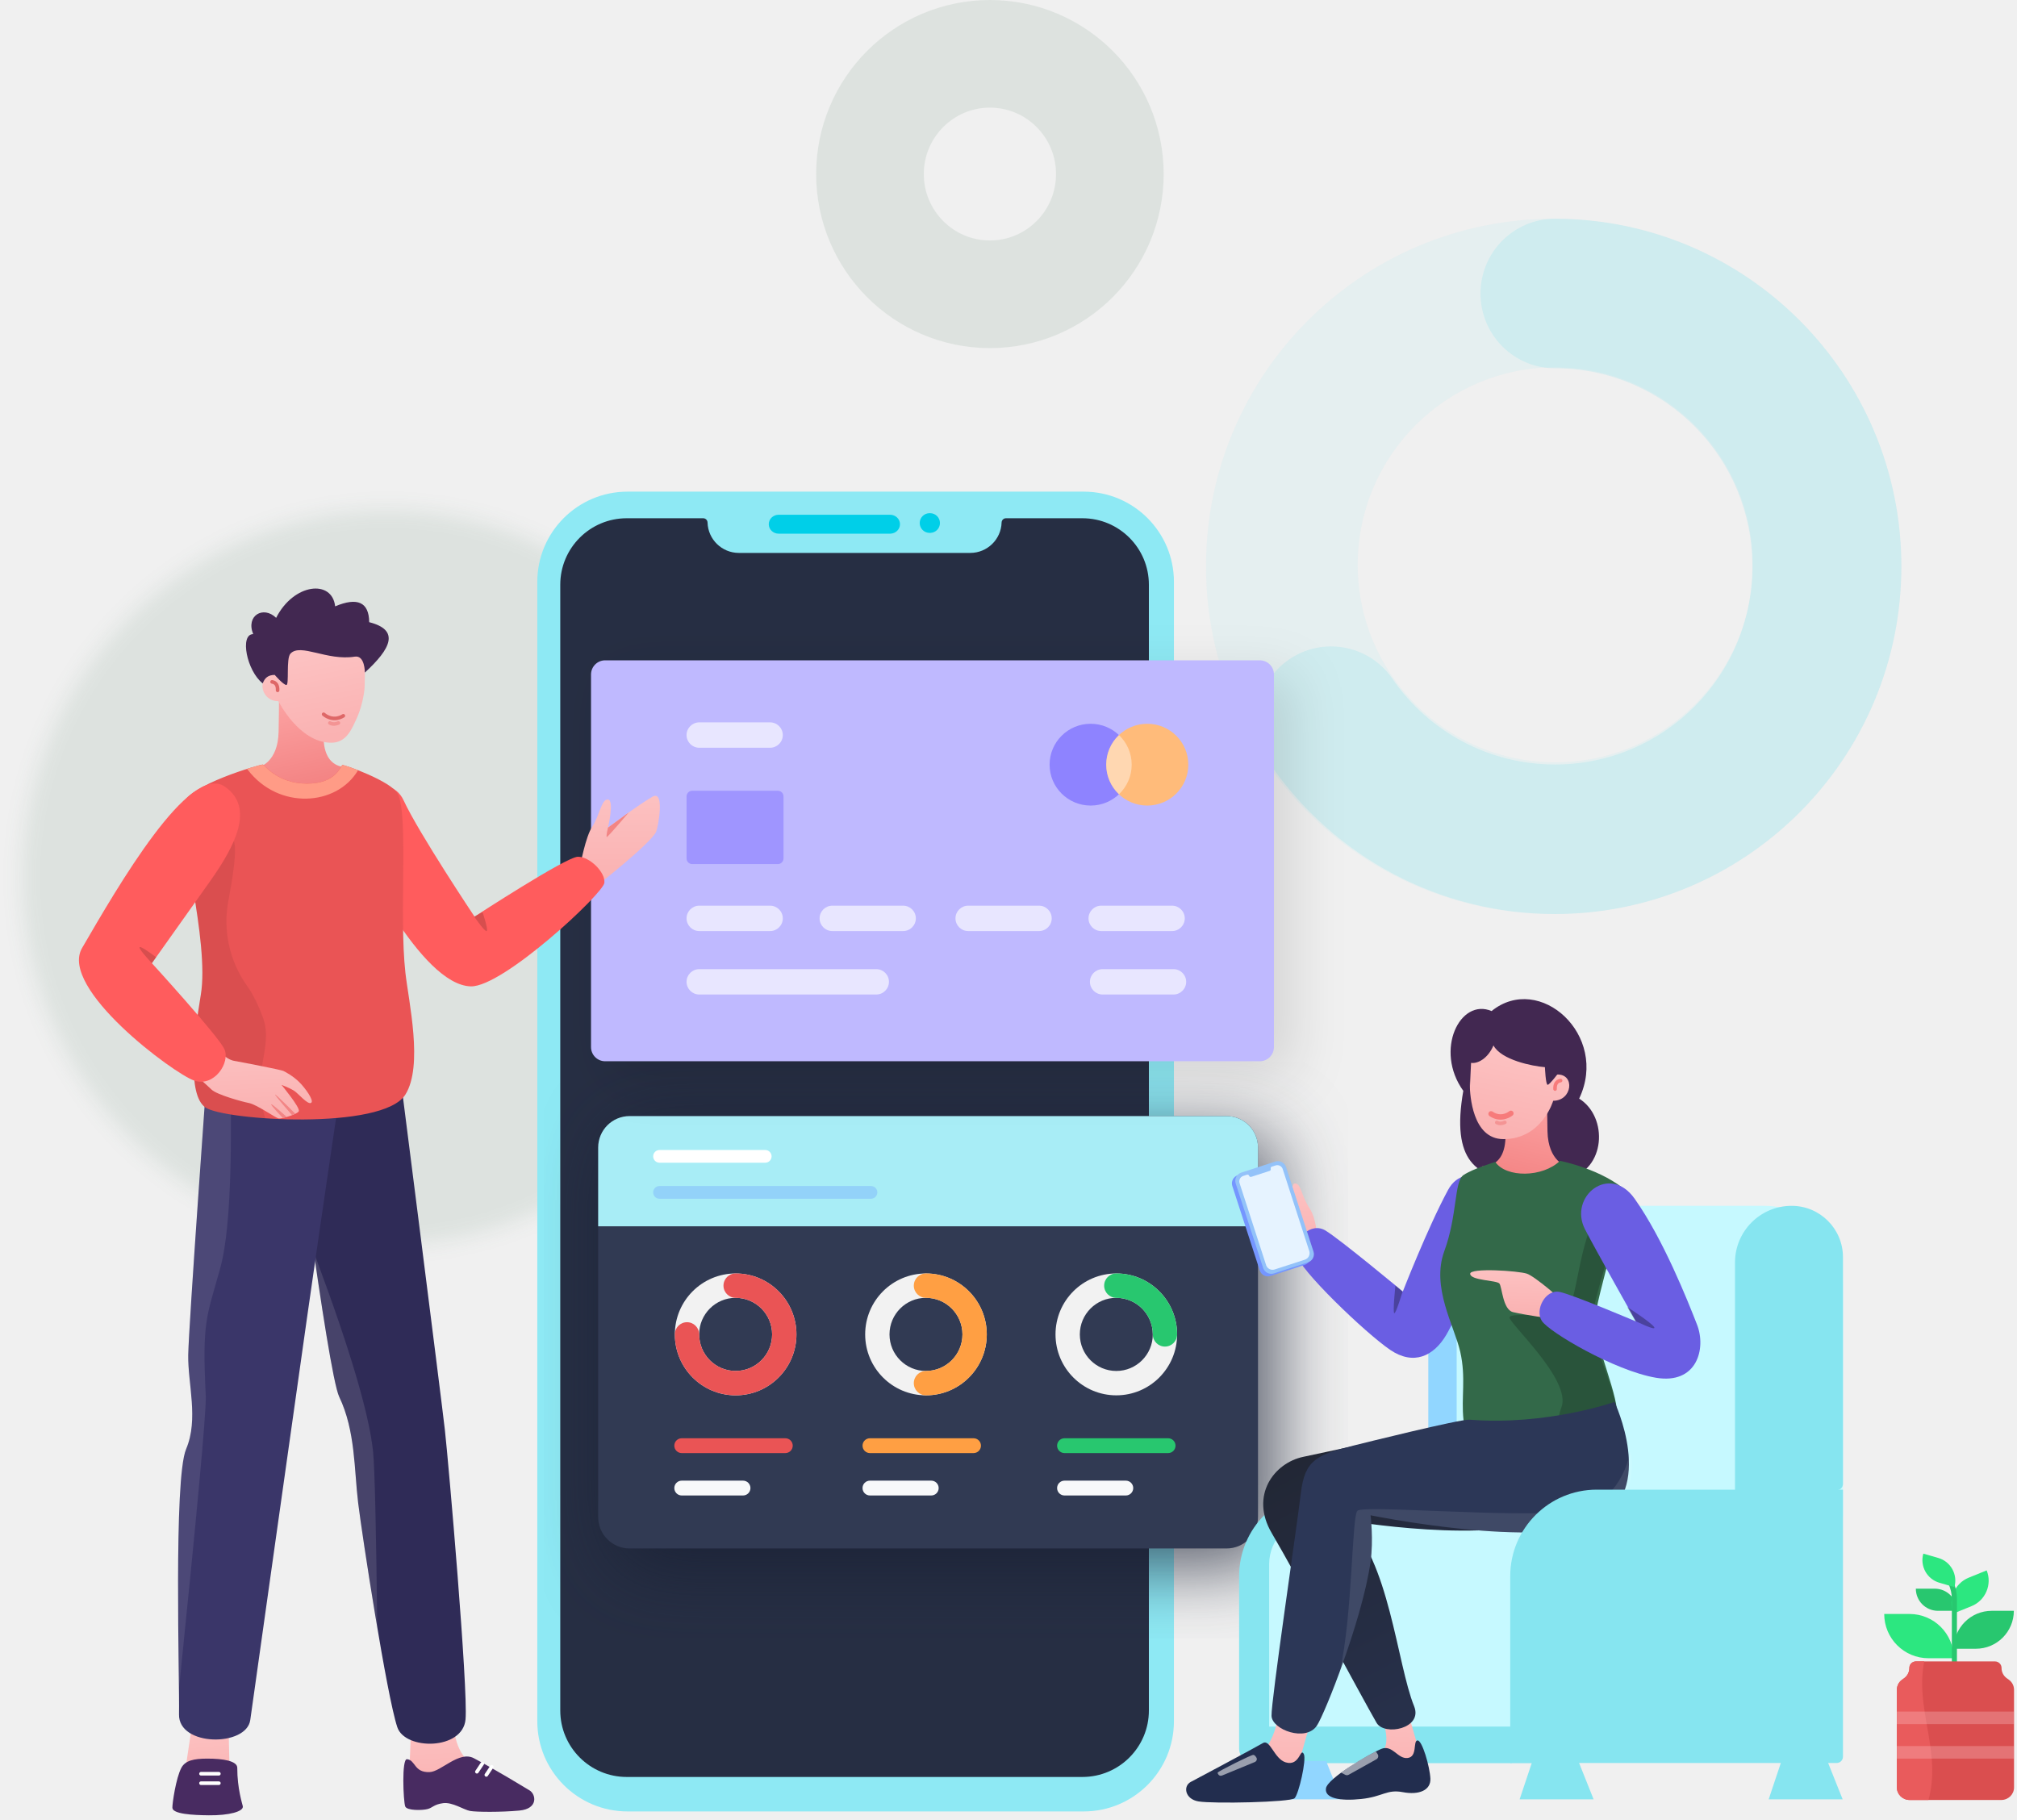
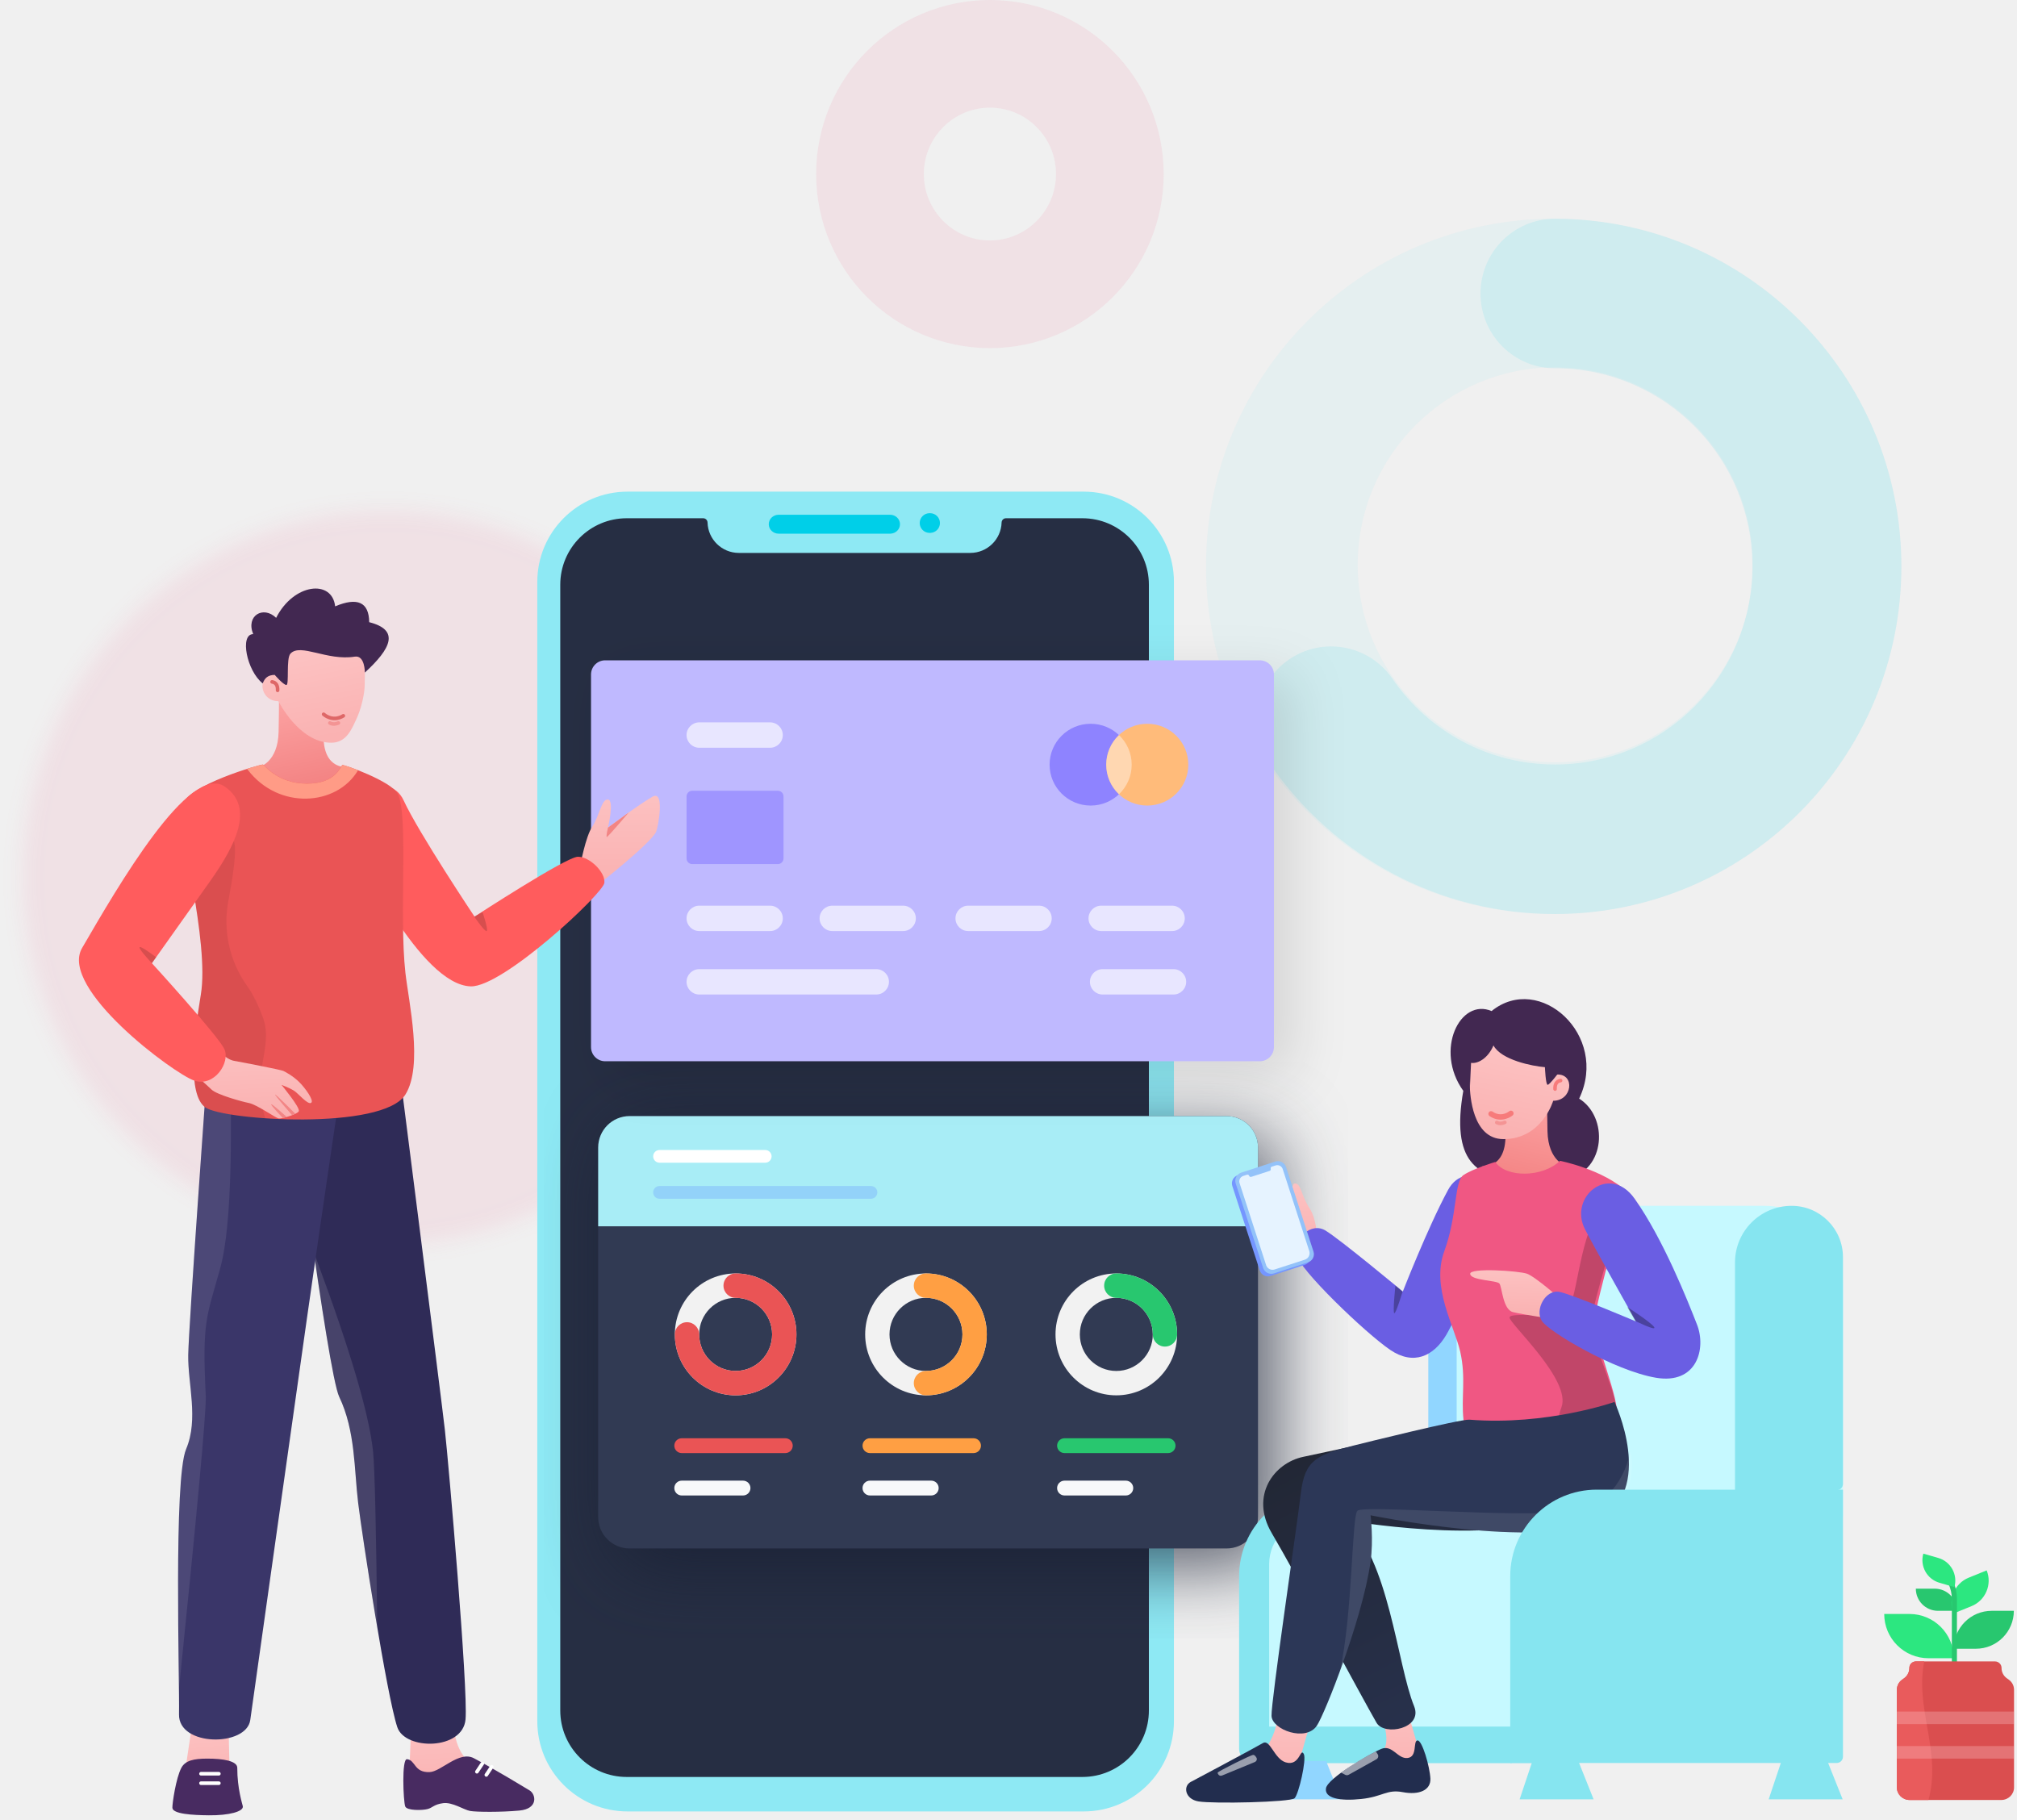
<svg xmlns="http://www.w3.org/2000/svg" width="562" height="507" viewBox="0 0 562 507" fill="none">
  <g id="Illustration">
    <g id="Shape">
      <g id="Oval" opacity="0.1" filter="url(#filter0_f)">
-         <ellipse cx="107.745" cy="244.5" rx="101.745" ry="102.5" fill="#336949" />
+         <ellipse cx="107.745" cy="244.5" rx="101.745" ry="102.5" fill="#F05783" />
      </g>
      <path id="Oval_2" opacity="0.05" fill-rule="evenodd" clip-rule="evenodd" d="M336.032 157.826C336.032 104.326 379.404 60.956 432.906 60.956C486.408 60.956 529.78 104.326 529.78 157.826C529.78 211.326 486.408 254.696 432.906 254.696C379.404 254.696 336.032 211.326 336.032 157.826ZM488.389 157.386C488.389 126.988 463.745 102.346 433.347 102.346C402.948 102.346 378.304 126.988 378.304 157.386C378.304 187.784 402.948 212.426 433.347 212.426C463.745 212.426 488.389 187.784 488.389 157.386Z" fill="#00CFE8" />
-       <ellipse id="Oval_3" opacity="0.1" cx="275.822" cy="48.5" rx="33.416" ry="33.5" stroke="#336949" stroke-width="30" />
+       <ellipse id="Oval_3" opacity="0.1" cx="275.822" cy="48.5" rx="33.416" ry="33.5" stroke="#F05783" stroke-width="30" />
      <path id="Path" opacity="0.1" d="M433.272 60.956C486.572 60.956 529.78 104.326 529.78 157.826C529.78 211.326 486.572 254.696 433.272 254.696C401.162 254.696 371.688 238.816 353.798 212.796C347.287 203.326 349.657 190.352 359.091 183.817C368.431 177.348 381.193 179.615 387.764 188.849L387.961 189.131C398.182 203.997 414.951 213.032 433.272 213.032C463.647 213.032 488.271 188.315 488.271 157.826C488.271 127.642 464.137 103.116 434.181 102.628L433.272 102.621C421.809 102.621 412.517 93.294 412.517 81.789C412.517 70.283 421.809 60.956 433.272 60.956Z" fill="#00CFE8" />
    </g>
    <g id="Mobile Banking App">
      <g id="Phone3">
        <path id="Rectangle" fill-rule="evenodd" clip-rule="evenodd" d="M149.71 162.137C149.71 148.254 160.964 137 174.847 137H301.957C315.84 137 327.094 148.254 327.094 162.137V479.625C327.094 493.508 315.84 504.762 301.957 504.762H174.847C160.964 504.762 149.71 493.508 149.71 479.625V162.137Z" fill="#8EE9F4" />
        <g id="Group 48">
          <path id="Rectangle_2" fill-rule="evenodd" clip-rule="evenodd" d="M156.107 162.933C156.107 152.703 164.4 144.411 174.629 144.411H195.926C196.585 144.411 197.124 144.935 197.144 145.594V145.594C197.28 150.315 201.147 154.072 205.87 154.072H270.352C275.075 154.072 278.942 150.315 279.079 145.594V145.594C279.098 144.935 279.637 144.411 280.297 144.411H301.593C311.822 144.411 320.115 152.703 320.115 162.933V476.634C320.115 486.863 311.822 495.156 301.593 495.156H174.629C164.4 495.156 156.107 486.863 156.107 476.634V162.933Z" fill="#262E43" />
          <mask id="mask0" mask-type="alpha" maskUnits="userSpaceOnUse" x="156" y="144" width="165" height="352">
            <path id="Rectangle_3" fill-rule="evenodd" clip-rule="evenodd" d="M156.107 162.933C156.107 152.703 164.4 144.411 174.629 144.411H195.926C196.585 144.411 197.124 144.935 197.144 145.594V145.594C197.28 150.315 201.147 154.072 205.87 154.072H270.352C275.075 154.072 278.942 150.315 279.079 145.594V145.594C279.098 144.935 279.637 144.411 280.297 144.411H301.593C311.822 144.411 320.115 152.703 320.115 162.933V476.634C320.115 486.863 311.822 495.156 301.593 495.156H174.629C164.4 495.156 156.107 486.863 156.107 476.634V162.933Z" fill="white" />
          </mask>
          <g mask="url(#mask0)">
            <ellipse id="Oval_4" cx="218.287" cy="357.888" rx="14.067" ry="14.053" fill="#E97EFF" fill-opacity="0.549" />
            <path id="Rectangle_4" fill-rule="evenodd" clip-rule="evenodd" d="M176.086 209.239C176.086 206.692 178.15 204.628 180.697 204.628H296.76C299.307 204.628 301.371 206.692 301.371 209.239V209.239C301.371 211.785 299.307 213.85 296.76 213.85H180.697C178.15 213.85 176.086 211.785 176.086 209.239V209.239Z" fill="#E97EFF" fill-opacity="0.549" />
          </g>
        </g>
        <path id="Path_2" d="M248.017 143.438C249.534 143.438 250.764 144.618 250.764 146.073C250.764 147.496 249.588 148.656 248.118 148.706L248.017 148.708H216.95C215.432 148.708 214.202 147.529 214.202 146.073C214.202 144.65 215.378 143.491 216.849 143.44L216.95 143.438H248.017Z" fill="#00CFE8" />
        <path id="Path_3" d="M259.151 142.999C260.669 142.999 261.899 144.228 261.899 145.744C261.899 147.226 260.723 148.434 259.252 148.487L259.151 148.489H259.007C257.49 148.489 256.26 147.26 256.26 145.744C256.26 144.262 257.436 143.054 258.907 143.001L259.007 142.999H259.151Z" fill="#00CFE8" />
      </g>
      <g id="BoardPieChart">
        <g id="Rectangle_5" filter="url(#filter1_d)">
          <path fill-rule="evenodd" clip-rule="evenodd" d="M166.672 319.757C166.672 314.921 170.592 311 175.429 311H341.763C346.6 311 350.52 314.921 350.52 319.757V422.729C350.52 427.565 346.6 431.486 341.763 431.486H175.429C170.592 431.486 166.672 427.565 166.672 422.729V319.757Z" fill="#313A53" />
        </g>
        <mask id="mask1" mask-type="alpha" maskUnits="userSpaceOnUse" x="166" y="311" width="185" height="121">
          <path id="Rectangle_6" fill-rule="evenodd" clip-rule="evenodd" d="M166.672 319.757C166.672 314.921 170.592 311 175.429 311H341.763C346.6 311 350.52 314.921 350.52 319.757V422.729C350.52 427.565 346.6 431.486 341.763 431.486H175.429C170.592 431.486 166.672 427.565 166.672 422.729V319.757Z" fill="white" />
        </mask>
        <g mask="url(#mask1)">
          <path id="Rectangle_7" fill-rule="evenodd" clip-rule="evenodd" d="M162.547 306.275H355.234V341.712H162.547L162.547 306.275Z" fill="#A8EDF6" />
          <path id="Rectangle_8" opacity="0.366" fill-rule="evenodd" clip-rule="evenodd" d="M181.992 332.262C181.992 331.284 182.785 330.49 183.764 330.49H242.682C243.66 330.49 244.453 331.284 244.453 332.262V332.262C244.453 333.241 243.66 334.034 242.682 334.034H183.764C182.785 334.034 181.992 333.241 181.992 332.262V332.262Z" fill="#6FA3FF" />
          <rect id="Rectangle_9" x="181.992" y="320.45" width="32.998" height="3.544" rx="1.772" fill="white" />
          <rect id="Rectangle_10" x="187.885" y="400.774" width="32.998" height="4.134" rx="2.067" fill="#EA5455" />
          <path id="Rectangle_11" fill-rule="evenodd" clip-rule="evenodd" d="M187.885 414.653C187.885 413.512 188.81 412.586 189.952 412.586H207.031C208.173 412.586 209.098 413.512 209.098 414.653V414.653C209.098 415.795 208.173 416.72 207.031 416.72H189.952C188.81 416.72 187.885 415.795 187.885 414.653V414.653Z" fill="#F8F9FA" />
          <rect id="Rectangle_12" x="240.329" y="400.774" width="32.998" height="4.134" rx="2.067" fill="#FF9F43" />
          <path id="Rectangle_13" fill-rule="evenodd" clip-rule="evenodd" d="M240.329 414.653C240.329 413.512 241.255 412.586 242.396 412.586H259.475C260.617 412.586 261.542 413.512 261.542 414.653V414.653C261.542 415.795 260.617 416.72 259.475 416.72H242.396C241.255 416.72 240.329 415.795 240.329 414.653V414.653Z" fill="#F8F9FA" />
          <rect id="Rectangle_14" x="294.541" y="400.774" width="32.998" height="4.134" rx="2.067" fill="#28C76F" />
          <path id="Rectangle_15" fill-rule="evenodd" clip-rule="evenodd" d="M294.541 414.653C294.541 413.512 295.467 412.586 296.608 412.586H313.687C314.829 412.586 315.754 413.512 315.754 414.653V414.653C315.754 415.795 314.829 416.72 313.687 416.72H296.608C295.467 416.72 294.541 415.795 294.541 414.653V414.653Z" fill="#F8F9FA" />
          <g id="Group 3">
            <path id="Oval_5" fill-rule="evenodd" clip-rule="evenodd" d="M311.04 388.814C320.396 388.814 327.981 381.211 327.981 371.834C327.981 362.456 320.396 354.853 311.04 354.853C301.683 354.853 294.099 362.456 294.099 371.834C294.099 381.211 301.683 388.814 311.04 388.814ZM311.04 382.022C305.426 382.022 300.875 377.46 300.875 371.834C300.875 366.207 305.426 361.645 311.04 361.645C316.654 361.645 321.204 366.207 321.204 371.834C321.204 377.46 316.654 382.022 311.04 382.022Z" fill="#F2F2F2" />
            <path id="Path_4" fill-rule="evenodd" clip-rule="evenodd" d="M327.981 371.834C327.981 362.456 320.396 354.853 311.04 354.853C309.168 354.853 307.651 356.374 307.651 358.249C307.651 360.125 309.168 361.645 311.04 361.645C316.59 361.645 321.101 366.104 321.203 371.642L321.204 371.834C321.204 373.709 322.721 375.23 324.593 375.23C326.464 375.23 327.981 373.709 327.981 371.834Z" fill="#28C76F" />
          </g>
          <g id="Group 4">
            <path id="Oval_6" fill-rule="evenodd" clip-rule="evenodd" d="M258.007 388.814C267.363 388.814 274.948 381.211 274.948 371.834C274.948 362.456 267.363 354.853 258.007 354.853C248.65 354.853 241.065 362.456 241.065 371.834C241.065 381.211 248.65 388.814 258.007 388.814ZM258.007 382.022C252.393 382.022 247.842 377.46 247.842 371.834C247.842 366.207 252.393 361.645 258.007 361.645C263.62 361.645 268.171 366.207 268.171 371.834C268.171 377.46 263.62 382.022 258.007 382.022Z" fill="#F2F2F2" />
            <path id="Path_5" d="M258.006 388.814C267.363 388.814 274.948 381.211 274.948 371.834C274.948 362.456 267.363 354.853 258.006 354.853C256.135 354.853 254.618 356.374 254.618 358.249C254.618 360.125 256.135 361.645 258.006 361.645C263.62 361.645 268.171 366.207 268.171 371.834C268.171 377.396 263.723 381.918 258.197 382.02L258.006 382.022C256.135 382.022 254.618 383.542 254.618 385.418C254.618 387.293 256.135 388.814 258.006 388.814Z" fill="#FF9F43" />
          </g>
          <g id="Group 6">
            <path id="Oval_7" fill-rule="evenodd" clip-rule="evenodd" d="M204.973 388.814C214.33 388.814 221.915 381.211 221.915 371.834C221.915 362.456 214.33 354.853 204.973 354.853C195.617 354.853 188.032 362.456 188.032 371.834C188.032 381.211 195.617 388.814 204.973 388.814ZM204.973 382.022C199.36 382.022 194.809 377.46 194.809 371.834C194.809 366.207 199.36 361.645 204.973 361.645C210.587 361.645 215.138 366.207 215.138 371.834C215.138 377.46 210.587 382.022 204.973 382.022Z" fill="#F2F2F2" />
            <path id="Path_6" fill-rule="evenodd" clip-rule="evenodd" d="M188.032 371.834C188.032 381.211 195.617 388.814 204.973 388.814C214.33 388.814 221.915 381.211 221.915 371.834C221.915 362.456 214.33 354.853 204.973 354.853C203.102 354.853 201.585 356.374 201.585 358.249C201.585 360.125 203.102 361.645 204.973 361.645C210.587 361.645 215.138 366.207 215.138 371.834C215.138 377.46 210.587 382.022 204.973 382.022C199.36 382.022 194.809 377.46 194.809 371.834C194.809 369.958 193.292 368.437 191.42 368.437C189.549 368.437 188.032 369.958 188.032 371.834Z" fill="#EA5455" />
          </g>
        </g>
      </g>
      <g id="VisaCard2">
        <g id="Rectangle_16" filter="url(#filter2_d)">
          <path fill-rule="evenodd" clip-rule="evenodd" d="M168.62 184H351.014C353.192 184 354.958 185.771 354.958 187.955V291.769C354.958 293.953 353.192 295.723 351.014 295.723H168.62C166.442 295.723 164.677 293.953 164.677 291.769V187.955C164.677 185.771 166.442 184 168.62 184Z" fill="#BFB9FF" />
        </g>
        <g id="Group 46">
          <g id="Group 45">
            <g id="Group 43">
              <ellipse id="Oval_8" cx="303.887" cy="213.077" rx="11.437" ry="11.395" fill="#8E83FF" />
              <ellipse id="Oval Copy 10" cx="319.661" cy="213.077" rx="11.437" ry="11.395" fill="#FFBB7A" />
              <path id="Path_7" fill-rule="evenodd" clip-rule="evenodd" d="M311.67 204.925L311.775 204.827C313.961 206.902 315.323 209.831 315.323 213.077C315.323 216.323 313.961 219.252 311.775 221.327C309.587 219.253 308.225 216.323 308.225 213.077C308.225 209.882 309.544 206.994 311.67 204.925L311.775 204.827L311.67 204.925Z" fill="white" fill-opacity="0.416" />
            </g>
            <path id="Rectangle_17" fill-rule="evenodd" clip-rule="evenodd" d="M192.873 220.346H216.732C217.604 220.346 218.31 221.05 218.31 221.918V239.207C218.31 240.075 217.604 240.779 216.732 240.779H192.873C192.002 240.779 191.296 240.075 191.296 239.207V221.918C191.296 221.05 192.002 220.346 192.873 220.346Z" fill="#9F95FF" />
          </g>
          <g id="Group 44">
            <path id="Rectangle_18" fill-rule="evenodd" clip-rule="evenodd" d="M194.845 252.37H214.563C216.524 252.37 218.113 253.953 218.113 255.906C218.113 257.859 216.524 259.443 214.563 259.443H194.845C192.885 259.443 191.296 257.859 191.296 255.906C191.296 253.953 192.885 252.37 194.845 252.37Z" fill="white" fill-opacity="0.647" />
            <path id="Rectangle_19" fill-rule="evenodd" clip-rule="evenodd" d="M194.845 270.052H244.141C246.101 270.052 247.69 271.635 247.69 273.588C247.69 275.541 246.101 277.125 244.141 277.125H194.845C192.885 277.125 191.296 275.541 191.296 273.588C191.296 271.635 192.885 270.052 194.845 270.052Z" fill="white" fill-opacity="0.647" />
            <path id="Rectangle_20" fill-rule="evenodd" clip-rule="evenodd" d="M307.239 270.052H326.957C328.917 270.052 330.506 271.635 330.506 273.588C330.506 275.541 328.917 277.125 326.957 277.125H307.239C305.279 277.125 303.689 275.541 303.689 273.588C303.689 271.635 305.279 270.052 307.239 270.052Z" fill="white" fill-opacity="0.647" />
            <path id="Rectangle_21" fill-rule="evenodd" clip-rule="evenodd" d="M194.845 201.289H214.563C216.524 201.289 218.113 202.872 218.113 204.825C218.113 206.778 216.524 208.362 214.563 208.362H194.845C192.885 208.362 191.296 206.778 191.296 204.825C191.296 202.872 192.885 201.289 194.845 201.289Z" fill="white" fill-opacity="0.647" />
            <path id="Rectangle Copy 38" fill-rule="evenodd" clip-rule="evenodd" d="M231.915 252.37H251.634C253.594 252.37 255.183 253.953 255.183 255.906C255.183 257.859 253.594 259.443 251.634 259.443H231.915C229.955 259.443 228.366 257.859 228.366 255.906C228.366 253.953 229.955 252.37 231.915 252.37Z" fill="white" fill-opacity="0.647" />
            <path id="Rectangle Copy 39" fill-rule="evenodd" clip-rule="evenodd" d="M269.775 252.37H289.493C291.453 252.37 293.042 253.953 293.042 255.906C293.042 257.859 291.453 259.443 289.493 259.443H269.775C267.815 259.443 266.226 257.859 266.226 255.906C266.226 253.953 267.815 252.37 269.775 252.37Z" fill="white" fill-opacity="0.647" />
            <path id="Rectangle Copy 40" fill-rule="evenodd" clip-rule="evenodd" d="M306.845 252.37H326.563C328.524 252.37 330.113 253.953 330.113 255.906C330.113 257.859 328.524 259.443 326.563 259.443H306.845C304.885 259.443 303.296 257.859 303.296 255.906C303.296 253.953 304.885 252.37 306.845 252.37Z" fill="white" fill-opacity="0.647" />
          </g>
        </g>
      </g>
      <g id="Men1.1">
        <g id="LLeg">
          <path id="Path_8" fill-rule="evenodd" clip-rule="evenodd" d="M126.372 479.69C126.372 479.69 126.236 488.374 131.569 491.458C136.901 494.543 145.162 500.274 145.162 500.274L113.735 501.339L114.631 479.612L126.372 479.69Z" fill="url(#paint0_linear)" />
          <path id="Path_9" fill-rule="evenodd" clip-rule="evenodd" d="M113.405 490.205C115.835 490.456 115.304 493.971 119.713 493.8C122.926 493.675 127.937 487.749 132.059 489.944C138.35 493.294 145.727 497.812 147.536 498.887C149.345 499.963 150.06 504.021 144.715 504.519C139.603 504.995 132.704 504.942 130.976 504.627C129.247 504.312 126.041 502.107 123.461 502.459C120.882 502.812 120.588 503.702 119.147 504.095C117.705 504.489 113.354 504.575 112.903 503.36C112.385 501.966 111.866 490.047 113.405 490.205Z" fill="#482B61" />
          <path id="Path_10" fill-rule="evenodd" clip-rule="evenodd" d="M110.969 295.474C110.969 295.474 122.957 389.573 123.959 398.472C124.961 407.371 130.465 470.679 129.712 479.123C128.944 487.723 112.857 487.769 110.699 481.281C107.745 472.4 100.916 428.014 99.787 418.746C98.658 409.477 99.054 398.716 94.516 389.225C91.266 382.43 80.513 297.886 80.513 297.886L110.969 295.474Z" fill="#2F2B57" />
          <path id="Path_11" opacity="0.591" fill-rule="evenodd" clip-rule="evenodd" d="M103.922 404.214L103.965 404.637C104.422 409.552 104.806 425.834 105.116 453.481L104.426 449.352C102.262 436.258 100.34 423.287 99.787 418.746C98.681 409.67 99.038 399.163 94.793 389.82L94.515 389.225C93.085 386.234 90.201 368.185 87.421 348.911L88.294 351.248C97.578 376.216 102.787 393.871 103.922 404.214Z" fill="white" fill-opacity="0.192" />
          <path id="Path 10" d="M134.382 491.454L132.879 493.704" stroke="white" stroke-linecap="round" />
          <path id="Path 10_2" d="M137.007 492.334L135.504 494.584" stroke="white" stroke-linecap="round" />
        </g>
        <g id="RLeg">
          <path id="Path_12" fill-rule="evenodd" clip-rule="evenodd" d="M53.349 481.682L50.536 500.672L64.13 500.604L63.685 481.329L53.349 481.682Z" fill="url(#paint1_linear)" />
          <path id="Path_13" fill-rule="evenodd" clip-rule="evenodd" d="M48.032 503.745C47.986 502.637 49.018 495.451 50.536 492.605C51.638 490.542 54.08 490.058 57.654 490.044C62.264 490.026 66.117 490.723 66.112 492.605C66.096 498.366 67.556 502.796 67.654 503.302C67.943 504.787 63.819 505.896 58.188 505.839C53.578 505.794 48.102 505.473 48.032 503.745Z" fill="#482B61" />
          <path id="Path_14" fill-rule="evenodd" clip-rule="evenodd" d="M95.56 298.563C95.56 298.563 89.327 340.561 85.554 367.134C81.847 393.245 70.868 471.132 69.733 479.285C68.691 486.77 49.68 486.77 49.88 477.705C50.08 468.64 48.32 412.152 51.86 403.789C55.4 395.425 52.318 385.692 52.447 377.567C52.576 369.442 57.667 299.106 57.667 299.106L95.56 298.563Z" fill="#3A3669" />
          <path id="Path_15" opacity="0.462" fill-rule="evenodd" clip-rule="evenodd" d="M61.462 353.024L61.164 354.105C57.556 367.072 56.31 368.241 57.333 388.923L57.343 389.344C57.379 394.547 54.904 421.474 49.919 470.126L49.897 467.101C49.722 447.254 48.991 411.369 51.77 404.014L51.86 403.789C55.4 395.425 52.318 385.692 52.446 377.567C52.576 369.442 57.667 299.106 57.667 299.106L64.17 299.012L64.236 302.234C64.704 327.396 63.779 344.326 61.462 353.024V353.024Z" fill="white" fill-opacity="0.192" />
          <path id="Path 9" d="M56.007 494.256H60.983" stroke="white" stroke-linecap="round" />
          <path id="Path 9_2" d="M56.007 496.894H60.983" stroke="white" stroke-linecap="round" />
        </g>
        <g id="Head">
          <path id="Path_16" fill-rule="evenodd" clip-rule="evenodd" d="M72.242 213.711C72.242 213.711 77.449 212.483 77.63 203.907C77.811 195.331 77.684 192.404 77.684 192.404L90.029 192.196C90.029 192.196 90.154 201.754 90.155 205.21C90.16 214.495 96.597 213.711 96.597 213.711C96.597 213.711 95.259 221.24 84.866 221.827C76.751 222.287 72.242 213.711 72.242 213.711Z" fill="url(#paint2_linear)" />
          <g id="Head1">
            <path id="Path_17" fill-rule="evenodd" clip-rule="evenodd" d="M76.552 188.069C71.435 187.87 72.269 195.399 77.585 195.389C77.585 195.389 83.297 206.933 92.265 206.963C96.585 206.977 97.996 203.11 99.291 200.395C100.586 197.68 101.536 193.619 101.615 191.132C101.7 188.481 101.711 179.77 101.711 179.77L76.352 179.759L76.552 188.069Z" fill="url(#paint3_linear)" />
            <path id="Path_18" d="M91.906 201.462C92.673 201.885 93.585 201.781 94.292 201.462" stroke="#F49494" stroke-linecap="round" />
            <path id="Path 8" d="M77.349 192.367C77.401 191.159 77.035 190.2 75.81 190.008" stroke="#DE6767" stroke-linecap="round" />
            <path id="Path_19" fill-rule="evenodd" clip-rule="evenodd" d="M76.551 188.069C76.551 188.069 78.904 190.799 79.774 190.874C80.645 190.949 79.653 183.487 80.934 182.128C83.75 179.14 91.107 184.216 98.844 182.976C101.71 182.517 101.659 187.415 101.659 187.415C108.892 180.786 111.514 175.557 102.871 173.373C102.802 167.763 99.591 166.355 93.382 168.957C92.552 161.378 81.824 162.522 76.941 172.164C73.407 168.707 68.439 171.498 70.547 176.699C66.741 176.699 68.724 186.925 73.21 190.439C73.745 188.904 74.723 188.069 76.551 188.069Z" fill="#422851" />
            <path id="Path_20" d="M90.171 199.031C90.171 199.031 92.607 201.335 95.666 199.459" stroke="#DE6767" stroke-linecap="round" />
          </g>
        </g>
        <g id="LArm">
          <g id="Group 3_2">
            <path id="Path_21" fill-rule="evenodd" clip-rule="evenodd" d="M161.671 241.247C161.671 241.247 163.135 233.107 165.072 230.255C167.01 227.403 167.574 222.61 169.402 222.786C171.23 222.963 169.399 230.614 169.399 230.614C169.399 230.614 177.923 224.219 181.79 222.015C185.319 220.006 183.383 230.404 182.831 231.729C181.518 234.885 166.322 246.793 166.322 246.793C166.322 246.793 162.003 241.971 161.671 241.247Z" fill="url(#paint4_linear)" />
            <path id="Path_22" fill-rule="evenodd" clip-rule="evenodd" d="M169.4 230.614C169.4 230.614 168.77 233.231 169.084 233.231C169.399 233.231 175.184 226.405 175.184 226.405L169.4 230.614Z" fill="#F28585" />
          </g>
          <path id="Path_23" fill-rule="evenodd" clip-rule="evenodd" d="M112.464 223.029C116.632 232.068 132.22 255.423 132.22 255.423C132.22 255.423 157.765 238.768 161.016 238.734C164.266 238.699 168.68 243.012 168.402 245.989C168.125 248.966 140.156 275.074 131.186 274.854C117.238 274.512 99.747 238.241 97.951 233.393C93.141 220.407 108.398 214.213 112.464 223.029Z" fill="#FF5C5D" />
          <path id="Path 5" fill-rule="evenodd" clip-rule="evenodd" d="M132.128 255.406C132.128 255.406 135.078 259.727 135.606 259.444C136.135 259.16 134.447 254.161 134.447 254.161L132.128 255.406Z" fill="black" fill-opacity="0.16" />
        </g>
        <g id="Body">
          <path id="Path_24" fill-rule="evenodd" clip-rule="evenodd" d="M50.768 224.475C49.459 230.751 58.422 262.381 55.956 277.178C54.006 288.882 52.144 304.996 57.199 308.573C62.345 312.216 106.644 315.108 112.959 304.996C117.968 296.973 113.867 279.182 112.959 271.066C111.147 254.875 113.883 226.894 110.809 221.171C108.902 217.621 95.902 213.043 95.413 213.185C94.925 213.327 93.777 218.357 85.557 218.357C77.337 218.357 73.707 213.185 73.265 213.043C72.823 212.901 51.952 218.798 50.768 224.475Z" fill="#EA5455" />
          <path id="Path_25" fill-rule="evenodd" clip-rule="evenodd" d="M73.244 213.041L73.265 213.043C73.707 213.185 77.337 218.357 85.557 218.357C93.777 218.357 94.925 213.327 95.413 213.185C95.59 213.134 97.396 213.697 99.722 214.606L99.712 214.713C93.836 224.579 77.677 225.795 69.04 214.507L68.845 214.246L69.808 213.947C71.573 213.411 72.835 213.088 73.178 213.045L73.244 213.041Z" fill="#FF9B86" />
          <path id="Path_26" fill-rule="evenodd" clip-rule="evenodd" d="M50.796 228.834L51.52 228.935C59.204 230.034 63.71 231.773 65.039 234.152C65.911 235.712 65.506 240.991 63.823 249.988L63.644 250.932C62.083 259.088 63.868 267.524 68.58 274.33L68.845 274.707C70.439 276.936 71.908 279.872 73.252 283.514C76.372 291.962 69.737 299.081 73.939 311.649L73.081 311.586C65.27 310.988 58.953 309.815 57.199 308.573C52.144 304.996 54.006 288.882 55.956 277.179C58.054 264.588 51.878 239.811 50.796 228.834Z" fill="black" fill-opacity="0.067" />
        </g>
        <g id="Rarm">
          <g id="Group 2">
            <path id="Path_27" fill-rule="evenodd" clip-rule="evenodd" d="M59.774 291.701C59.774 291.701 62.723 295.18 65.24 295.613C67.757 296.046 78.291 298.106 78.934 298.411C79.542 298.7 81.62 299.794 83.397 301.549C84.937 303.07 87.6 306.677 86.707 307.297C85.752 307.961 83.175 304.708 81.882 303.904C80.526 303.061 78.442 302.314 78.442 302.314C78.442 302.314 83.597 308.533 83.269 309.619C83.03 310.412 78.646 311.767 77.709 311.665C76.772 311.563 71.607 307.782 69.285 307.341C67.675 307.037 60.466 305.084 58.946 303.618C57.425 302.151 54.006 299.174 54.006 299.174L59.774 291.701Z" fill="url(#paint5_linear)" />
            <path id="Path_28" fill-rule="evenodd" clip-rule="evenodd" d="M82.275 310.34C82.275 310.34 76.88 304.905 76.655 304.997C76.43 305.09 81.356 310.719 81.356 310.719L82.275 310.34Z" fill="#F28585" />
            <path id="Path_29" fill-rule="evenodd" clip-rule="evenodd" d="M79.871 311.233C79.871 311.233 75.829 307.53 75.565 307.709C75.301 307.887 78.802 311.535 78.802 311.535L79.871 311.233Z" fill="#F28585" />
          </g>
          <path id="Path_30" fill-rule="evenodd" clip-rule="evenodd" d="M62.706 219.232C71.036 225.093 65.471 235.748 58.56 245.521C52.105 254.65 42.321 268.401 42.321 268.401C42.321 268.401 60.718 288.554 62.496 292.282C64.273 296.011 59.734 303.014 54.093 301.101C48.45 299.189 16.343 275.404 22.872 264.164C32.845 246.995 52.868 212.309 62.706 219.232Z" fill="#FF5C5D" />
          <path id="Path 6" fill-rule="evenodd" clip-rule="evenodd" d="M42.321 268.401C42.321 268.401 38.546 264.407 38.898 263.945C39.251 263.482 43.506 266.747 43.506 266.747L42.321 268.401Z" fill="black" fill-opacity="0.16" />
        </g>
      </g>
      <g id="Group 7">
        <path id="Rectangle_22" fill-rule="evenodd" clip-rule="evenodd" d="M345.257 439.204C345.257 425.888 356.052 415.093 369.368 415.093L437.966 415.093V487.26C437.966 489.469 436.175 491.26 433.966 491.26H349.257C347.048 491.26 345.257 489.469 345.257 487.26L345.257 439.204Z" fill="#86E5F0" />
        <path id="Rectangle_23" fill-rule="evenodd" clip-rule="evenodd" d="M353.633 476.224L421.269 476.224V491.26H353.633L353.633 476.224Z" fill="#86E5F0" />
        <path id="Path_31" fill-rule="evenodd" clip-rule="evenodd" d="M439.769 490.715L444.035 501.401H423.41L426.984 490.715H439.769Z" fill="#86E5F0" />
        <path id="Path_32" fill-rule="evenodd" clip-rule="evenodd" d="M369.497 490.715L373.764 501.401H353.139L356.713 490.715H369.497Z" fill="#91D6FF" />
        <path id="Path_33" fill-rule="evenodd" clip-rule="evenodd" d="M509.161 490.715L513.428 501.401H492.803L496.377 490.715H509.161Z" fill="#86E5F0" />
        <path id="Rectangle_24" fill-rule="evenodd" clip-rule="evenodd" d="M397.97 360.481C397.97 347.368 408.449 336.659 421.558 336.375L438.492 336.008V422.277H397.97L397.97 360.481Z" fill="#91D6FF" />
        <path id="Rectangle_25" fill-rule="evenodd" clip-rule="evenodd" d="M405.875 360.119C405.875 346.803 416.67 336.008 429.986 336.008H491.667C503.729 336.008 513.507 345.786 513.507 357.848V422.288C513.507 423.253 512.725 424.035 511.76 424.035H405.875L405.875 360.119Z" fill="#C6F9FF" />
        <path id="Rectangle_26" fill-rule="evenodd" clip-rule="evenodd" d="M483.427 351.792C483.427 343.074 490.493 336.008 499.21 336.008V336.008C507.106 336.008 513.507 342.409 513.507 350.305V413.499C513.507 414.464 512.725 415.246 511.76 415.246H483.427V351.792Z" fill="#86E5F0" />
        <path id="Rectangle_27" fill-rule="evenodd" clip-rule="evenodd" d="M353.633 435.799C353.633 428.84 359.274 423.199 366.233 423.199H433.69V481.124H353.633V435.799Z" fill="#C6F9FF" />
        <g id="Wom1.4">
          <g id="Head_2">
            <path id="Path_34" fill-rule="evenodd" clip-rule="evenodd" d="M436.719 328.514C447.465 326.01 448.172 311.252 440.003 306.133C448.428 288.461 428.945 270.915 415.599 281.736C406.85 277.989 399.579 292.611 407.72 303.968C404.307 323.468 411.254 328.509 423.777 328.723L436.719 328.514Z" fill="#422851" />
            <path id="Path_35" fill-rule="evenodd" clip-rule="evenodd" d="M436.585 324.989C436.585 324.989 431.358 323.762 431.176 315.192C430.995 306.622 431.122 303.696 431.122 303.696L419.608 303.488C419.608 303.488 419.483 313.039 419.481 316.494C419.476 325.773 413.015 324.989 413.015 324.989C413.015 324.989 414.358 332.513 424.791 333.1C432.937 333.559 436.585 324.989 436.585 324.989Z" fill="url(#paint6_linear)" />
            <path id="Path_36" fill-rule="evenodd" clip-rule="evenodd" d="M433.807 299.417C438.944 299.218 438.106 306.741 432.77 306.731C432.77 306.731 429.671 317.419 418.912 317.419C410.173 317.419 409.605 304.962 409.526 302.477C409.44 299.828 409.43 291.123 409.43 291.123L434.007 291.112L433.807 299.417Z" fill="url(#paint7_linear)" />
            <path id="Path_37" d="M420.985 310.239C420.985 310.239 418.423 312.41 415.454 310.377" stroke="#F77B7B" stroke-width="1.5" stroke-linecap="round" />
            <path id="Path_38" d="M419.294 312.753C418.497 313.121 417.729 313.148 417.044 312.781" stroke="#F49494" stroke-linecap="round" />
            <path id="Path 8_2" d="M433.284 303.463C433.231 302.256 433.599 301.297 434.829 301.105" stroke="#F77B7B" stroke-linecap="round" />
            <path id="Path_39" fill-rule="evenodd" clip-rule="evenodd" d="M434.62 298.487C434.62 298.487 431.805 302.267 431.234 302.287C430.664 302.307 430.464 297.371 430.464 297.371C427.011 297.107 418.271 295.366 416.128 291.309C414.63 294.888 411.766 296.478 409.884 296.173L409.527 303.778L408.649 288.489H435.309L434.62 298.487Z" fill="#422851" />
          </g>
          <g id="LLeg_2">
            <path id="Path_40" fill-rule="evenodd" clip-rule="evenodd" d="M383.979 476.119C383.979 476.119 388.587 485.431 384.809 488.365C381.026 491.3 371.033 496.801 371.033 496.801L397.508 495.136L391.623 474.826L383.979 476.119Z" fill="url(#paint8_linear)" />
            <path id="Path_41" fill-rule="evenodd" clip-rule="evenodd" d="M394.947 484.981C393.64 485.134 395.035 489.535 392.207 489.87C389.383 490.204 388.011 486.034 384.808 487.356C381.604 488.678 369.92 495.513 369.46 498.307C368.994 501.1 373.347 501.922 379.317 501.291C385.287 500.66 386.387 498.535 390.869 499.391C395.345 500.247 398.699 498.883 398.551 495.61C398.403 492.338 396.253 484.828 394.947 484.981Z" fill="#222D4E" />
            <path id="Path 14" fill-rule="evenodd" clip-rule="evenodd" d="M383.346 488.034L383.856 488.799C384.18 489.285 384.021 489.943 383.511 490.227L375.781 494.543C375.491 494.706 375.138 494.713 374.841 494.562L373.672 493.968C375.597 492.573 377.172 491.524 378.912 490.495C380.248 489.704 381.727 488.889 383.346 488.034Z" fill="white" fill-opacity="0.541" />
            <path id="Path_42" fill-rule="evenodd" clip-rule="evenodd" d="M423.859 394.043C415.844 394.402 371.235 404.274 363.13 405.951C355.026 407.628 348.174 416.704 354.354 427.213C361.295 439.01 379.205 472.514 383.554 480.066C385.706 483.805 396.564 481.709 394.014 475.434C389.259 463.738 387.051 434.356 374.929 423.643C374.929 423.643 415.695 430.742 433.304 422.61C446.102 416.699 443.207 393.178 423.859 394.043Z" fill="url(#paint9_linear)" />
          </g>
          <g id="LArm_2">
            <path id="Path_43" fill-rule="evenodd" clip-rule="evenodd" d="M367.069 346.62C367.069 346.62 367.159 340.095 364.878 336.684C362.597 333.274 362.506 329.652 360.78 329.77C359.053 329.889 360.763 338.309 360.763 338.309C360.763 338.309 358.572 337.471 356.999 336.412C355.425 335.353 350.653 330.131 349.538 331.057C347.647 332.633 350.693 341.527 352.351 343.305C354.015 345.083 363.106 350.932 363.106 350.932L367.069 346.62Z" fill="url(#paint10_linear)" />
            <path id="Path_44" fill-rule="evenodd" clip-rule="evenodd" d="M416.324 342.71C412.596 351.363 405.769 367.258 402.955 372C399.428 377.939 393.866 380.556 387.354 376.149C380.512 371.519 361.671 353.46 361.119 349.369C360.572 345.279 365.183 340.37 369.355 342.912C373.528 345.453 390.866 359.89 390.866 359.89C390.866 359.89 397.863 341.943 403.492 331.546C408.366 322.551 421.999 329.556 416.324 342.71Z" fill="#6A5EE3" />
            <path id="Path_45" fill-rule="evenodd" clip-rule="evenodd" d="M390.793 359.899C390.793 359.899 388.914 366.277 388.474 365.908C388.035 365.538 388.81 358.232 388.81 358.232L390.793 359.899Z" fill="black" fill-opacity="0.303" />
          </g>
          <g id="PhoneMini4">
            <g id="Group 3_3">
              <path id="Rectangle_28" d="M343.366 330.492C342.956 329.231 343.646 327.877 344.907 327.468L354.376 324.391C355.637 323.981 356.991 324.671 357.4 325.932L365.043 349.452C365.452 350.713 364.762 352.067 363.502 352.477L354.032 355.553C352.772 355.963 351.418 355.273 351.008 354.013L343.366 330.492Z" fill="#7596FF" />
              <rect id="Rectangle_29" x="343.561" y="327.497" width="14.757" height="29.531" rx="2.4" transform="rotate(-18 343.561 327.497)" fill="#93C2F9" />
              <path id="Rectangle_30" d="M346.395 327.685L347.46 327.339C347.677 327.268 347.908 327.366 348.012 327.56L348.045 327.637C348.124 327.881 348.387 328.015 348.63 327.936L353.763 326.268C353.98 326.198 354.109 325.983 354.08 325.764L354.061 325.683C353.982 325.438 354.115 325.176 354.359 325.097L355.418 324.753C356.205 324.497 357.047 324.894 357.36 325.645L357.406 325.767V325.767L364.806 348.613C365.128 349.611 364.582 350.681 363.587 351.006L355.166 353.742C354.213 354.053 353.193 353.567 352.822 352.652L352.776 352.524C352.775 352.524 352.775 352.523 352.777 352.522L345.378 329.681C345.108 328.849 345.563 327.955 346.395 327.685Z" fill="#E6F3FF" />
            </g>
          </g>
          <g id="Body_2">
-             <path id="Path_46" fill-rule="evenodd" clip-rule="evenodd" d="M453.585 332.284C453.585 332.284 444.6 362.387 444.334 368.085C444.068 373.784 451.683 390.533 450.386 394.766C447.397 404.548 409.233 408.761 407.775 395.601C407.095 389.463 408.51 383.955 406.879 376.723C405.254 369.492 398.723 358.745 402.428 348.642C406.132 338.538 405.139 329.191 407.789 327.424C410.439 325.657 416.632 323.781 416.632 323.781C419.644 328.216 429.812 328.151 434.664 323.468C434.664 323.468 446.718 325.808 453.585 332.284Z" fill="#336949" />
+             <path id="Path_46" fill-rule="evenodd" clip-rule="evenodd" d="M453.585 332.284C453.585 332.284 444.6 362.387 444.334 368.085C444.068 373.784 451.683 390.533 450.386 394.766C447.397 404.548 409.233 408.761 407.775 395.601C407.095 389.463 408.51 383.955 406.879 376.723C405.254 369.492 398.723 358.745 402.428 348.642C406.132 338.538 405.139 329.191 407.789 327.424C410.439 325.657 416.632 323.781 416.632 323.781C419.644 328.216 429.812 328.151 434.664 323.468C434.664 323.468 446.718 325.808 453.585 332.284Z" fill="#F05783" />
            <path id="Path_47" fill-rule="evenodd" clip-rule="evenodd" d="M445.534 337.16C439.545 346.67 439.563 363.228 436.346 365.396C433.13 367.565 420.61 365.437 420.61 367.154C420.61 368.871 437.911 384.61 435.071 392.133C433.584 396.073 433.987 399.597 436.281 402.707L437.03 402.543C443.847 401.002 449.327 398.234 450.386 394.766C451.683 390.533 443.19 373.784 443.456 368.085C443.682 363.248 450.823 340.826 452.977 334.159C451.223 331.064 448.743 332.064 445.534 337.16Z" fill="black" fill-opacity="0.199" />
          </g>
          <g id="RArm">
            <path id="Path_48" fill-rule="evenodd" clip-rule="evenodd" d="M435.32 362.39C435.32 362.39 427.752 355.688 425.436 354.911C423.119 354.133 409.551 353.199 409.637 354.956C409.734 356.839 417.021 356.73 417.776 357.657C418.531 358.583 418.703 364.914 421.557 365.624C424.406 366.335 432.946 367.561 432.946 367.561L435.32 362.39Z" fill="url(#paint11_linear)" />
            <path id="Path_49" fill-rule="evenodd" clip-rule="evenodd" d="M455.454 334.014C463.427 345.273 470.234 362.424 472.847 369.111C475.46 375.798 472.824 385.883 461.335 383.903C449.865 381.928 431.617 371.198 429.598 368.068C427.579 364.938 430.646 359.242 434.509 359.987C438.087 360.677 455.838 368.229 455.838 368.229C455.838 368.229 444.418 347.976 441.63 342.546C436.972 333.479 448.431 324.093 455.454 334.014Z" fill="#6A5EE3" />
            <path id="Path_50" fill-rule="evenodd" clip-rule="evenodd" d="M455.658 368.091C455.658 368.091 461.639 371.064 460.91 369.817C460.18 368.57 453.376 364.189 453.376 364.189L455.658 368.091Z" fill="black" fill-opacity="0.303" />
          </g>
          <g id="RLeg_2">
            <path id="Path_51" fill-rule="evenodd" clip-rule="evenodd" d="M356.139 476.493C356.139 476.493 356.278 487.453 347.252 491.551C338.231 495.648 331.804 495.402 332.622 498.57C333.44 501.737 356.92 501.609 359.112 499.132C360.981 497.024 365.045 477.399 366.164 478.9L356.139 476.493Z" fill="url(#paint12_linear)" />
            <path id="Path_52" fill-rule="evenodd" clip-rule="evenodd" d="M363.281 488.761C362.273 486.813 362.209 492.295 358.234 491.087C355.007 490.106 353.904 484.495 351.865 485.724C349.827 486.953 331.88 496.482 331.778 496.539C329.568 497.73 330.186 501.338 333.918 501.968C338.065 502.667 359.551 502.196 360.704 501.09C361.857 499.984 364.089 490.324 363.281 488.761Z" fill="#222D4E" />
            <path id="Path 14_2" fill-rule="evenodd" clip-rule="evenodd" d="M349.211 489.001C349.534 489.001 349.844 489.375 350.079 489.765C350.358 490.228 350.106 490.8 349.607 491.006L340.52 494.75C340.179 494.89 339.78 494.84 339.543 494.558C339.366 494.346 339.217 494.097 339.301 493.923C339.476 493.557 348.534 489.001 349.211 489.001Z" fill="white" fill-opacity="0.541" />
            <path id="Path_53" fill-rule="evenodd" clip-rule="evenodd" d="M449.852 390.655C449.852 390.655 461.504 415.278 445.129 423.733C429.293 431.91 381.884 422.239 381.884 422.239C381.884 422.239 382.731 429.064 381.884 435.15C379.672 451.047 369.149 477.532 366.923 480.86C363.844 485.462 354.465 481.991 354.289 478.159C354.112 474.327 361.359 425.387 362.461 416.054C363.557 406.721 367.018 405.365 377.127 402.814C379.45 402.228 406.914 395.398 409.43 395.597C431.048 397.308 449.852 390.655 449.852 390.655Z" fill="#2C3757" />
            <path id="Path_54" opacity="0.462" fill-rule="evenodd" clip-rule="evenodd" d="M437.078 421.192C421.4 422.95 379.892 419.326 378.225 420.973C376.633 422.545 376.899 449.892 373.328 465.721L373.871 464.226C377.229 454.895 380.716 443.546 381.884 435.15C382.731 429.063 381.884 422.239 381.884 422.239L383.796 422.609C392.807 424.303 431.193 430.929 445.129 423.733C452.68 419.834 455.761 413.357 454.373 404.302C451.982 414.537 446.217 420.167 437.078 421.192Z" fill="white" fill-opacity="0.192" />
          </g>
        </g>
        <path id="Rectangle_31" fill-rule="evenodd" clip-rule="evenodd" d="M420.798 439.204C420.798 425.888 431.593 415.093 444.909 415.093L513.507 415.093V489.512C513.507 490.477 512.725 491.26 511.76 491.26H420.798L420.798 439.204Z" fill="#86E5F0" />
      </g>
      <g id="Group 80">
        <path id="Rectangle_32" d="M525.002 449.738H532.049C538.86 449.738 544.382 455.26 544.382 462.071V462.071H537.335C530.524 462.071 525.002 456.55 525.002 449.738V449.738Z" fill="#2CE780" />
        <path id="Rectangle_33" d="M533.812 442.69H539.097C542.502 442.69 545.263 445.451 545.263 448.857V448.857H539.978C536.572 448.857 533.812 446.096 533.812 442.69V442.69Z" fill="#28C76F" />
        <path id="Rectangle_34" d="M561.119 448.857H554.953C549.115 448.857 544.382 453.59 544.382 459.428V459.428H550.548C556.386 459.428 561.119 454.695 561.119 448.857V448.857Z" fill="#28C76F" />
        <path id="Rectangle_35" fill-rule="evenodd" clip-rule="evenodd" d="M553.551 437.592L548.535 439.628C544.618 441.218 542.726 445.676 544.303 449.598V449.598L549.319 447.561C553.235 445.971 555.127 441.513 553.551 437.592V437.592Z" fill="#2CE780" />
        <path id="Path_55" fill-rule="evenodd" clip-rule="evenodd" d="M540.651 436.524C543.407 438.271 545.155 441.594 545.258 445.242L545.263 445.585V471.762H543.849V445.585C543.849 442.516 542.461 439.686 540.213 438.134L539.978 437.978L540.651 436.524Z" fill="#28C76F" />
        <g id="Group 84">
          <path id="Rectangle_36" fill-rule="evenodd" clip-rule="evenodd" d="M533.863 462.952H555.838C556.865 462.952 557.697 463.767 557.697 464.773V464.825C557.697 465.937 558.237 466.982 559.152 467.641L559.721 468.051C560.636 468.71 561.176 469.755 561.176 470.867V498.077C561.176 500.008 559.578 501.573 557.608 501.573H532.094C530.123 501.573 528.525 500.008 528.525 498.077V470.867C528.525 469.755 529.066 468.71 529.98 468.051L530.55 467.641C531.403 467.026 531.931 466.074 531.997 465.046L532.005 464.773C532.005 463.767 532.837 462.952 533.863 462.952Z" fill="#DA4E4F" />
          <mask id="mask2" mask-type="alpha" maskUnits="userSpaceOnUse" x="528" y="462" width="34" height="40">
            <path id="Rectangle_37" fill-rule="evenodd" clip-rule="evenodd" d="M533.863 462.952H555.838C556.865 462.952 557.697 463.767 557.697 464.773V464.825C557.697 465.937 558.237 466.982 559.152 467.641L559.721 468.051C560.636 468.71 561.176 469.755 561.176 470.867V498.077C561.176 500.008 559.578 501.573 557.608 501.573H532.094C530.123 501.573 528.525 500.008 528.525 498.077V470.867C528.525 469.755 529.066 468.71 529.98 468.051L530.55 467.641C531.403 467.026 531.931 466.074 531.997 465.046L532.005 464.773C532.005 463.767 532.837 462.952 533.863 462.952Z" fill="white" />
          </mask>
          <g mask="url(#mask2)">
            <path id="Rectangle_38" fill-rule="evenodd" clip-rule="evenodd" d="M527.633 461.205H536.554C532.617 476.222 542.205 488.676 536.554 504.019H527.633V461.205Z" fill="#E95B5C" />
            <rect id="Rectangle_39" x="528.525" y="486.544" width="32.651" height="3.495" fill="#FFDFE2" fill-opacity="0.258" />
            <rect id="Rectangle_40" x="528.525" y="476.932" width="32.651" height="3.495" fill="#FFDFE2" fill-opacity="0.258" />
          </g>
        </g>
        <path id="Rectangle_41" fill-rule="evenodd" clip-rule="evenodd" d="M535.899 432.926L540.054 434.123C543.536 435.126 545.549 438.758 544.555 442.242V442.242L540.4 441.044C536.918 440.041 534.905 436.41 535.899 432.926V432.926Z" fill="#2CE780" />
      </g>
    </g>
  </g>
  <defs>
    <filter id="filter0_f" x="0.563" y="136.563" width="214.362" height="215.873" filterUnits="userSpaceOnUse" color-interpolation-filters="sRGB">
      <feFlood flood-opacity="0" result="BackgroundImageFix" />
      <feBlend mode="normal" in="SourceGraphic" in2="BackgroundImageFix" result="shape" />
      <feGaussianBlur stdDeviation="2.718" result="effect1_foregroundBlur" />
    </filter>
    <filter id="filter1_d" x="151.672" y="296" width="223.848" height="160.486" filterUnits="userSpaceOnUse" color-interpolation-filters="sRGB">
      <feFlood flood-opacity="0" result="BackgroundImageFix" />
      <feColorMatrix in="SourceAlpha" type="matrix" values="0 0 0 0 0 0 0 0 0 0 0 0 0 0 0 0 0 0 127 0" />
      <feOffset dx="5" dy="5" />
      <feGaussianBlur stdDeviation="10" />
      <feColorMatrix type="matrix" values="0 0 0 0 0.086 0 0 0 0 0.114 0 0 0 0 0.192 0 0 0 0.7 0" />
      <feBlend mode="normal" in2="BackgroundImageFix" result="effect1_dropShadow" />
      <feBlend mode="normal" in="SourceGraphic" in2="effect1_dropShadow" result="shape" />
    </filter>
    <filter id="filter2_d" x="156.677" y="174" width="218.281" height="139.723" filterUnits="userSpaceOnUse" color-interpolation-filters="sRGB">
      <feFlood flood-opacity="0" result="BackgroundImageFix" />
      <feColorMatrix in="SourceAlpha" type="matrix" values="0 0 0 0 0 0 0 0 0 0 0 0 0 0 0 0 0 0 127 0" />
      <feOffset dx="6" dy="4" />
      <feGaussianBlur stdDeviation="7" />
      <feColorMatrix type="matrix" values="0 0 0 0 0.019 0 0 0 0 0.019 0 0 0 0 0.019 0 0 0 0.11 0" />
      <feBlend mode="normal" in2="BackgroundImageFix" result="effect1_dropShadow" />
      <feBlend mode="normal" in="SourceGraphic" in2="effect1_dropShadow" result="shape" />
    </filter>
    <linearGradient id="paint0_linear" x1="108.297" y1="474.323" x2="109.454" y2="500.285" gradientUnits="userSpaceOnUse">
      <stop stop-color="#FDC6C6" />
      <stop offset="1" stop-color="#FAB2B2" />
    </linearGradient>
    <linearGradient id="paint1_linear" x1="48.184" y1="476.621" x2="50.29" y2="499.587" gradientUnits="userSpaceOnUse">
      <stop stop-color="#FDC6C6" />
      <stop offset="1" stop-color="#FAB2B2" />
    </linearGradient>
    <linearGradient id="paint2_linear" x1="64.314" y1="187.794" x2="73.802" y2="231.539" gradientUnits="userSpaceOnUse">
      <stop stop-color="#FFAFAF" />
      <stop offset="1" stop-color="#F07777" />
    </linearGradient>
    <linearGradient id="paint3_linear" x1="66.699" y1="179.45" x2="72.791" y2="209.06" gradientUnits="userSpaceOnUse">
      <stop stop-color="#FDC6C6" />
      <stop offset="1" stop-color="#FAB2B2" />
    </linearGradient>
    <linearGradient id="paint4_linear" x1="159.942" y1="213.8" x2="160.255" y2="244.962" gradientUnits="userSpaceOnUse">
      <stop stop-color="#FDC6C6" />
      <stop offset="1" stop-color="#FAB2B2" />
    </linearGradient>
    <linearGradient id="paint5_linear" x1="48.316" y1="286.84" x2="49.251" y2="310.713" gradientUnits="userSpaceOnUse">
      <stop stop-color="#FDC6C6" />
      <stop offset="1" stop-color="#FAB2B2" />
    </linearGradient>
    <linearGradient id="paint6_linear" x1="444.258" y1="299.089" x2="434.496" y2="342.676" gradientUnits="userSpaceOnUse">
      <stop stop-color="#FFAFAF" />
      <stop offset="1" stop-color="#F07777" />
    </linearGradient>
    <linearGradient id="paint7_linear" x1="443.5" y1="290.813" x2="437.643" y2="319.461" gradientUnits="userSpaceOnUse">
      <stop stop-color="#FDC6C6" />
      <stop offset="1" stop-color="#FAB2B2" />
    </linearGradient>
    <linearGradient id="paint8_linear" x1="402.089" y1="469.477" x2="400.685" y2="495.712" gradientUnits="userSpaceOnUse">
      <stop stop-color="#FDC6C6" />
      <stop offset="1" stop-color="#FAB2B2" />
    </linearGradient>
    <linearGradient id="paint9_linear" x1="374.717" y1="503.263" x2="332.365" y2="421.973" gradientUnits="userSpaceOnUse">
      <stop stop-color="#28324F" />
      <stop offset="1" stop-color="#222735" />
    </linearGradient>
    <linearGradient id="paint10_linear" x1="370.207" y1="324.616" x2="368.311" y2="349.813" gradientUnits="userSpaceOnUse">
      <stop stop-color="#FDC6C6" />
      <stop offset="1" stop-color="#FAB2B2" />
    </linearGradient>
    <linearGradient id="paint11_linear" x1="439.765" y1="350.643" x2="439.209" y2="366.914" gradientUnits="userSpaceOnUse">
      <stop stop-color="#FDC6C6" />
      <stop offset="1" stop-color="#FAB2B2" />
    </linearGradient>
    <linearGradient id="paint12_linear" x1="371.98" y1="470.534" x2="370.607" y2="499.778" gradientUnits="userSpaceOnUse">
      <stop stop-color="#FDC6C6" />
      <stop offset="1" stop-color="#FAB2B2" />
    </linearGradient>
  </defs>
</svg>
